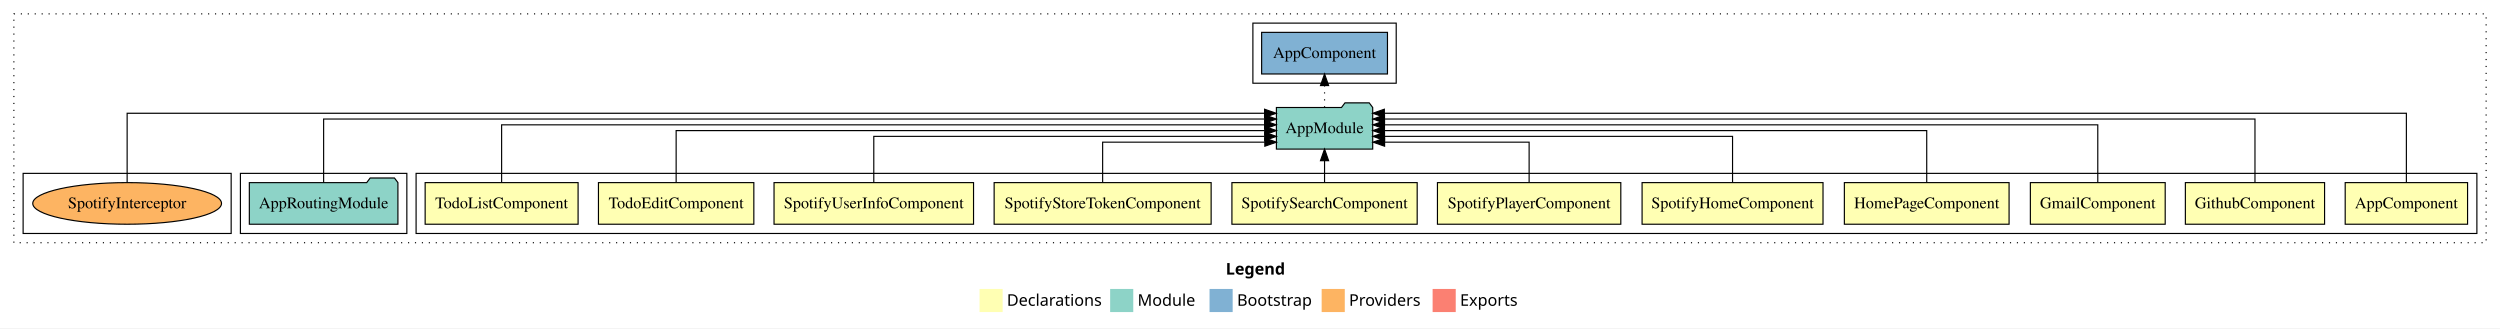
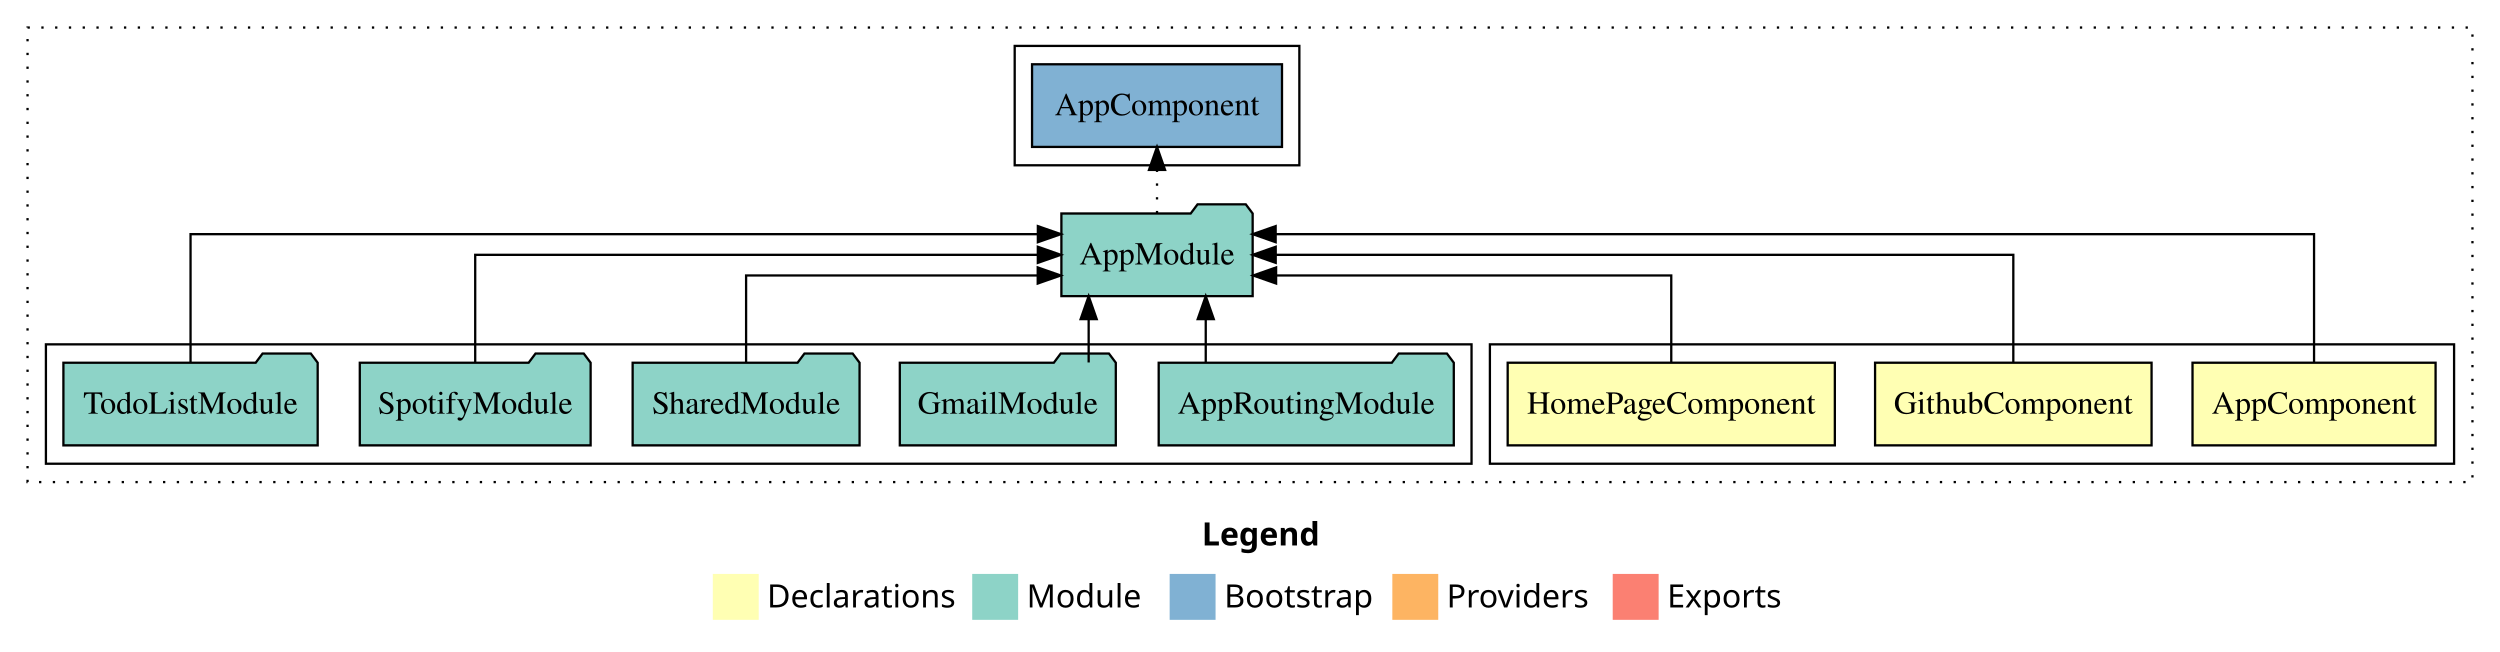
- <svg xmlns="http://www.w3.org/2000/svg" width="2163pt" height="284pt" viewBox="0.00 0.00 2163.00 284.00">
+ <svg xmlns="http://www.w3.org/2000/svg" width="1089pt" height="284pt" viewBox="0.00 0.00 1089.00 284.00">
  <g id="graph0" class="graph" transform="scale(1 1) rotate(0) translate(4 280)">
-     <polygon fill="#ffffff" stroke="transparent" points="-4,4 -4,-280 2159,-280 2159,4 -4,4" />
-     <text text-anchor="start" x="1056.509" y="-42.4" font-family="sans-serif" font-weight="bold" font-size="14.00" fill="#000000">Legend</text>
-     <polygon fill="#ffffb3" stroke="transparent" points="843.5,-10 843.5,-30 863.5,-30 863.5,-10 843.5,-10" />
-     <text text-anchor="start" x="867.129" y="-15.4" font-family="sans-serif" font-size="14.00" fill="#000000">  Declarations</text>
-     <polygon fill="#8dd3c7" stroke="transparent" points="956.5,-10 956.5,-30 976.5,-30 976.5,-10 956.5,-10" />
-     <text text-anchor="start" x="980.225" y="-15.4" font-family="sans-serif" font-size="14.00" fill="#000000">  Module</text>
-     <polygon fill="#80b1d3" stroke="transparent" points="1042.5,-10 1042.5,-30 1062.5,-30 1062.5,-10 1042.5,-10" />
-     <text text-anchor="start" x="1066.281" y="-15.4" font-family="sans-serif" font-size="14.00" fill="#000000">  Bootstrap</text>
-     <polygon fill="#fdb462" stroke="transparent" points="1139.5,-10 1139.5,-30 1159.5,-30 1159.5,-10 1139.5,-10" />
-     <text text-anchor="start" x="1163.173" y="-15.4" font-family="sans-serif" font-size="14.00" fill="#000000">  Providers</text>
-     <polygon fill="#fb8072" stroke="transparent" points="1235.5,-10 1235.5,-30 1255.5,-30 1255.5,-10 1235.5,-10" />
-     <text text-anchor="start" x="1259.226" y="-15.4" font-family="sans-serif" font-size="14.00" fill="#000000">  Exports</text>
+     <polygon fill="#ffffff" stroke="transparent" points="-4,4 -4,-280 1085,-280 1085,4 -4,4" />
+     <text text-anchor="start" x="519.509" y="-42.4" font-family="sans-serif" font-weight="bold" font-size="14.00" fill="#000000">Legend</text>
+     <polygon fill="#ffffb3" stroke="transparent" points="306.5,-10 306.5,-30 326.5,-30 326.5,-10 306.5,-10" />
+     <text text-anchor="start" x="330.129" y="-15.4" font-family="sans-serif" font-size="14.00" fill="#000000">  Declarations</text>
+     <polygon fill="#8dd3c7" stroke="transparent" points="419.5,-10 419.5,-30 439.5,-30 439.5,-10 419.5,-10" />
+     <text text-anchor="start" x="443.225" y="-15.4" font-family="sans-serif" font-size="14.00" fill="#000000">  Module</text>
+     <polygon fill="#80b1d3" stroke="transparent" points="505.5,-10 505.5,-30 525.5,-30 525.5,-10 505.5,-10" />
+     <text text-anchor="start" x="529.281" y="-15.4" font-family="sans-serif" font-size="14.00" fill="#000000">  Bootstrap</text>
+     <polygon fill="#fdb462" stroke="transparent" points="602.5,-10 602.5,-30 622.5,-30 622.5,-10 602.5,-10" />
+     <text text-anchor="start" x="626.173" y="-15.4" font-family="sans-serif" font-size="14.00" fill="#000000">  Providers</text>
+     <polygon fill="#fb8072" stroke="transparent" points="698.5,-10 698.5,-30 718.5,-30 718.5,-10 698.5,-10" />
+     <text text-anchor="start" x="722.226" y="-15.4" font-family="sans-serif" font-size="14.00" fill="#000000">  Exports</text>
    <g id="clust1" class="cluster">
-       <polygon fill="none" stroke="#000000" stroke-dasharray="1,5" points="8,-70 8,-268 2147,-268 2147,-70 8,-70" />
+       <polygon fill="none" stroke="#000000" stroke-dasharray="1,5" points="8,-70 8,-268 1073,-268 1073,-70 8,-70" />
    </g>
    <g id="clust2" class="cluster">
-       <polygon fill="none" stroke="#000000" points="356,-78 356,-130 2139,-130 2139,-78 356,-78" />
+       <polygon fill="none" stroke="#000000" points="645,-78 645,-130 1065,-130 1065,-78 645,-78" />
    </g>
-     <g id="clust14" class="cluster">
-       <polygon fill="none" stroke="#000000" points="204,-78 204,-130 348,-130 348,-78 204,-78" />
+     <g id="clust6" class="cluster">
+       <polygon fill="none" stroke="#000000" points="16,-78 16,-130 637,-130 637,-78 16,-78" />
    </g>
-     <g id="clust16" class="cluster">
-       <polygon fill="none" stroke="#000000" points="1080,-208 1080,-260 1204,-260 1204,-208 1080,-208" />
-     </g>
-     <g id="clust17" class="cluster">
-       <polygon fill="none" stroke="#000000" points="16,-78 16,-130 196,-130 196,-78 16,-78" />
+     <g id="clust8" class="cluster">
+       <polygon fill="none" stroke="#000000" points="438,-208 438,-260 562,-260 562,-208 438,-208" />
    </g>
    <g id="node1" class="node">
-       <polygon fill="#ffffb3" stroke="#000000" points="2130.94,-122 2025.06,-122 2025.06,-86 2130.94,-86 2130.94,-122" />
-       <text text-anchor="middle" x="2078" y="-99.8" font-family="Times,serif" font-size="14.00" fill="#000000">AppComponent</text>
+       <polygon fill="#ffffb3" stroke="#000000" points="1056.94,-122 951.06,-122 951.06,-86 1056.94,-86 1056.94,-122" />
+       <text text-anchor="middle" x="1004" y="-99.8" font-family="Times,serif" font-size="14.00" fill="#000000">AppComponent</text>
    </g>
-     <g id="node12" class="node">
-       <polygon fill="#8dd3c7" stroke="#000000" points="1183.657,-187 1180.657,-191 1159.657,-191 1156.657,-187 1100.343,-187 1100.343,-151 1183.657,-151 1183.657,-187" />
-       <text text-anchor="middle" x="1142" y="-164.8" font-family="Times,serif" font-size="14.00" fill="#000000">AppModule</text>
+     <g id="node4" class="node">
+       <polygon fill="#8dd3c7" stroke="#000000" points="541.657,-187 538.657,-191 517.657,-191 514.657,-187 458.343,-187 458.343,-151 541.657,-151 541.657,-187" />
+       <text text-anchor="middle" x="500" y="-164.8" font-family="Times,serif" font-size="14.00" fill="#000000">AppModule</text>
    </g>
    <g id="edge1" class="edge">
-       <path fill="none" stroke="#000000" d="M2078,-122.091C2078,-145.133 2078,-182 2078,-182 2078,-182 1193.731,-182 1193.731,-182" />
-       <polygon fill="#000000" stroke="#000000" points="1193.731,-178.5 1183.731,-182 1193.731,-185.5 1193.731,-178.5" />
+       <path fill="none" stroke="#000000" d="M1004,-122.292C1004,-144.206 1004,-178 1004,-178 1004,-178 551.673,-178 551.673,-178" />
+       <polygon fill="#000000" stroke="#000000" points="551.673,-174.5 541.673,-178 551.673,-181.5 551.673,-174.5" />
    </g>
    <g id="node2" class="node">
-       <polygon fill="#ffffb3" stroke="#000000" points="2007.22,-122 1886.78,-122 1886.78,-86 2007.22,-86 2007.22,-122" />
-       <text text-anchor="middle" x="1947" y="-99.8" font-family="Times,serif" font-size="14.00" fill="#000000">GithubComponent</text>
+       <polygon fill="#ffffb3" stroke="#000000" points="933.22,-122 812.78,-122 812.78,-86 933.22,-86 933.22,-122" />
+       <text text-anchor="middle" x="873" y="-99.8" font-family="Times,serif" font-size="14.00" fill="#000000">GithubComponent</text>
    </g>
    <g id="edge2" class="edge">
-       <path fill="none" stroke="#000000" d="M1947,-122.045C1947,-143.662 1947,-177 1947,-177 1947,-177 1193.866,-177 1193.866,-177" />
-       <polygon fill="#000000" stroke="#000000" points="1193.866,-173.5 1183.866,-177 1193.866,-180.5 1193.866,-173.5" />
+       <path fill="none" stroke="#000000" d="M873,-122.106C873,-141.339 873,-169 873,-169 873,-169 551.702,-169 551.702,-169" />
+       <polygon fill="#000000" stroke="#000000" points="551.702,-165.5 541.702,-169 551.702,-172.5 551.702,-165.5" />
    </g>
    <g id="node3" class="node">
-       <polygon fill="#ffffb3" stroke="#000000" points="1869.326,-122 1752.674,-122 1752.674,-86 1869.326,-86 1869.326,-122" />
-       <text text-anchor="middle" x="1811" y="-99.8" font-family="Times,serif" font-size="14.00" fill="#000000">GmailComponent</text>
+       <polygon fill="#ffffb3" stroke="#000000" points="795.256,-122 652.744,-122 652.744,-86 795.256,-86 795.256,-122" />
+       <text text-anchor="middle" x="724" y="-99.8" font-family="Times,serif" font-size="14.00" fill="#000000">HomePageComponent</text>
    </g>
    <g id="edge3" class="edge">
-       <path fill="none" stroke="#000000" d="M1811,-122.223C1811,-142.365 1811,-172 1811,-172 1811,-172 1193.849,-172 1193.849,-172" />
-       <polygon fill="#000000" stroke="#000000" points="1193.849,-168.5 1183.849,-172 1193.849,-175.5 1193.849,-168.5" />
+       <path fill="none" stroke="#000000" d="M724,-122.027C724,-138.398 724,-160 724,-160 724,-160 551.87,-160 551.87,-160" />
+       <polygon fill="#000000" stroke="#000000" points="551.87,-156.5 541.87,-160 551.87,-163.5 551.87,-156.5" />
    </g>
-     <g id="node4" class="node">
-       <polygon fill="#ffffb3" stroke="#000000" points="1734.256,-122 1591.744,-122 1591.744,-86 1734.256,-86 1734.256,-122" />
-       <text text-anchor="middle" x="1663" y="-99.8" font-family="Times,serif" font-size="14.00" fill="#000000">HomePageComponent</text>
+     <g id="node10" class="node">
+       <polygon fill="#80b1d3" stroke="#000000" points="554.439,-252 445.561,-252 445.561,-216 554.439,-216 554.439,-252" />
+       <text text-anchor="middle" x="500" y="-229.8" font-family="Times,serif" font-size="14.00" fill="#000000">AppComponent </text>
+     </g>
+     <g id="edge9" class="edge">
+       <path fill="none" stroke="#000000" stroke-dasharray="1,5" d="M500,-187.106C500,-187.106 500,-205.991 500,-205.991" />
+       <polygon fill="#000000" stroke="#000000" points="496.5,-205.991 500,-215.991 503.5,-205.991 496.5,-205.991" />
+     </g>
+     <g id="node5" class="node">
+       <polygon fill="#8dd3c7" stroke="#000000" points="629.274,-122 626.274,-126 605.274,-126 602.274,-122 500.726,-122 500.726,-86 629.274,-86 629.274,-122" />
+       <text text-anchor="middle" x="565" y="-99.8" font-family="Times,serif" font-size="14.00" fill="#000000">AppRoutingModule</text>
    </g>
    <g id="edge4" class="edge">
-       <path fill="none" stroke="#000000" d="M1663,-122.222C1663,-140.828 1663,-167 1663,-167 1663,-167 1193.755,-167 1193.755,-167" />
-       <polygon fill="#000000" stroke="#000000" points="1193.755,-163.5 1183.755,-167 1193.755,-170.5 1193.755,-163.5" />
+       <path fill="none" stroke="#000000" d="M521.221,-122.106C521.221,-122.106 521.221,-140.991 521.221,-140.991" />
+       <polygon fill="#000000" stroke="#000000" points="517.721,-140.991 521.221,-150.991 524.721,-140.991 517.721,-140.991" />
    </g>
-     <g id="node5" class="node">
-       <polygon fill="#ffffb3" stroke="#000000" points="1573.269,-122 1416.731,-122 1416.731,-86 1573.269,-86 1573.269,-122" />
-       <text text-anchor="middle" x="1495" y="-99.8" font-family="Times,serif" font-size="14.00" fill="#000000">SpotifyHomeComponent</text>
+     <g id="node6" class="node">
+       <polygon fill="#8dd3c7" stroke="#000000" points="482.044,-122 479.044,-126 458.044,-126 455.044,-122 387.956,-122 387.956,-86 482.044,-86 482.044,-122" />
+       <text text-anchor="middle" x="435" y="-99.8" font-family="Times,serif" font-size="14.00" fill="#000000">GmailModule</text>
    </g>
    <g id="edge5" class="edge">
-       <path fill="none" stroke="#000000" d="M1495,-122.034C1495,-139.06 1495,-162 1495,-162 1495,-162 1193.88,-162 1193.88,-162" />
-       <polygon fill="#000000" stroke="#000000" points="1193.88,-158.5 1183.88,-162 1193.88,-165.5 1193.88,-158.5" />
+       <path fill="none" stroke="#000000" d="M470.222,-122.106C470.222,-122.106 470.222,-140.991 470.222,-140.991" />
+       <polygon fill="#000000" stroke="#000000" points="466.722,-140.991 470.222,-150.991 473.722,-140.991 466.722,-140.991" />
    </g>
-     <g id="node6" class="node">
-       <polygon fill="#ffffb3" stroke="#000000" points="1398.32,-122 1239.68,-122 1239.68,-86 1398.32,-86 1398.32,-122" />
-       <text text-anchor="middle" x="1319" y="-99.8" font-family="Times,serif" font-size="14.00" fill="#000000">SpotifyPlayerComponent</text>
+     <g id="node7" class="node">
+       <polygon fill="#8dd3c7" stroke="#000000" points="370.423,-122 367.423,-126 346.423,-126 343.423,-122 271.577,-122 271.577,-86 370.423,-86 370.423,-122" />
+       <text text-anchor="middle" x="321" y="-99.8" font-family="Times,serif" font-size="14.00" fill="#000000">SharedModule</text>
    </g>
    <g id="edge6" class="edge">
-       <path fill="none" stroke="#000000" d="M1319,-122.24C1319,-137.571 1319,-157 1319,-157 1319,-157 1193.947,-157 1193.947,-157" />
-       <polygon fill="#000000" stroke="#000000" points="1193.947,-153.5 1183.947,-157 1193.947,-160.5 1193.947,-153.5" />
+       <path fill="none" stroke="#000000" d="M321,-122.027C321,-138.398 321,-160 321,-160 321,-160 448.033,-160 448.033,-160" />
+       <polygon fill="#000000" stroke="#000000" points="448.033,-163.5 458.033,-160 448.032,-156.5 448.033,-163.5" />
    </g>
-     <g id="node7" class="node">
-       <polygon fill="#ffffb3" stroke="#000000" points="1222.144,-122 1061.856,-122 1061.856,-86 1222.144,-86 1222.144,-122" />
-       <text text-anchor="middle" x="1142" y="-99.8" font-family="Times,serif" font-size="14.00" fill="#000000">SpotifySearchComponent</text>
+     <g id="node8" class="node">
+       <polygon fill="#8dd3c7" stroke="#000000" points="253.274,-122 250.274,-126 229.274,-126 226.274,-122 152.726,-122 152.726,-86 253.274,-86 253.274,-122" />
+       <text text-anchor="middle" x="203" y="-99.8" font-family="Times,serif" font-size="14.00" fill="#000000">SpotifyModule</text>
    </g>
    <g id="edge7" class="edge">
-       <path fill="none" stroke="#000000" d="M1142,-122.106C1142,-122.106 1142,-140.991 1142,-140.991" />
-       <polygon fill="#000000" stroke="#000000" points="1138.5,-140.991 1142,-150.991 1145.5,-140.991 1138.5,-140.991" />
+       <path fill="none" stroke="#000000" d="M203,-122.106C203,-141.339 203,-169 203,-169 203,-169 448.077,-169 448.077,-169" />
+       <polygon fill="#000000" stroke="#000000" points="448.077,-172.5 458.077,-169 448.077,-165.5 448.077,-172.5" />
    </g>
-     <g id="node8" class="node">
-       <polygon fill="#ffffb3" stroke="#000000" points="1043.872,-122 856.128,-122 856.128,-86 1043.872,-86 1043.872,-122" />
-       <text text-anchor="middle" x="950" y="-99.8" font-family="Times,serif" font-size="14.00" fill="#000000">SpotifyStoreTokenComponent</text>
+     <g id="node9" class="node">
+       <polygon fill="#8dd3c7" stroke="#000000" points="134.381,-122 131.381,-126 110.381,-126 107.381,-122 23.619,-122 23.619,-86 134.381,-86 134.381,-122" />
+       <text text-anchor="middle" x="79" y="-99.8" font-family="Times,serif" font-size="14.00" fill="#000000">TodoListModule</text>
    </g>
    <g id="edge8" class="edge">
-       <path fill="none" stroke="#000000" d="M950,-122.24C950,-137.571 950,-157 950,-157 950,-157 1090.339,-157 1090.339,-157" />
-       <polygon fill="#000000" stroke="#000000" points="1090.339,-160.5 1100.339,-157 1090.339,-153.5 1090.339,-160.5" />
-     </g>
-     <g id="node9" class="node">
-       <polygon fill="#ffffb3" stroke="#000000" points="838.305,-122 665.695,-122 665.695,-86 838.305,-86 838.305,-122" />
-       <text text-anchor="middle" x="752" y="-99.8" font-family="Times,serif" font-size="14.00" fill="#000000">SpotifyUserInfoComponent</text>
-     </g>
-     <g id="edge9" class="edge">
-       <path fill="none" stroke="#000000" d="M752,-122.034C752,-139.06 752,-162 752,-162 752,-162 1090.263,-162 1090.263,-162" />
-       <polygon fill="#000000" stroke="#000000" points="1090.263,-165.5 1100.263,-162 1090.263,-158.5 1090.263,-165.5" />
-     </g>
-     <g id="node10" class="node">
-       <polygon fill="#ffffb3" stroke="#000000" points="648.219,-122 513.781,-122 513.781,-86 648.219,-86 648.219,-122" />
-       <text text-anchor="middle" x="581" y="-99.8" font-family="Times,serif" font-size="14.00" fill="#000000">TodoEditComponent</text>
-     </g>
-     <g id="edge10" class="edge">
-       <path fill="none" stroke="#000000" d="M581,-122.222C581,-140.828 581,-167 581,-167 581,-167 1090.292,-167 1090.292,-167" />
-       <polygon fill="#000000" stroke="#000000" points="1090.292,-170.5 1100.292,-167 1090.292,-163.5 1090.292,-170.5" />
-     </g>
-     <g id="node11" class="node">
-       <polygon fill="#ffffb3" stroke="#000000" points="496.164,-122 363.836,-122 363.836,-86 496.164,-86 496.164,-122" />
-       <text text-anchor="middle" x="430" y="-99.8" font-family="Times,serif" font-size="14.00" fill="#000000">TodoListComponent</text>
-     </g>
-     <g id="edge11" class="edge">
-       <path fill="none" stroke="#000000" d="M430,-122.223C430,-142.365 430,-172 430,-172 430,-172 1090.119,-172 1090.119,-172" />
-       <polygon fill="#000000" stroke="#000000" points="1090.119,-175.5 1100.119,-172 1090.119,-168.5 1090.119,-175.5" />
-     </g>
-     <g id="node14" class="node">
-       <polygon fill="#80b1d3" stroke="#000000" points="1196.439,-252 1087.561,-252 1087.561,-216 1196.439,-216 1196.439,-252" />
-       <text text-anchor="middle" x="1142" y="-229.8" font-family="Times,serif" font-size="14.00" fill="#000000">AppComponent </text>
-     </g>
-     <g id="edge13" class="edge">
-       <path fill="none" stroke="#000000" stroke-dasharray="1,5" d="M1142,-187.106C1142,-187.106 1142,-205.991 1142,-205.991" />
-       <polygon fill="#000000" stroke="#000000" points="1138.5,-205.991 1142,-215.991 1145.5,-205.991 1138.5,-205.991" />
-     </g>
-     <g id="node13" class="node">
-       <polygon fill="#8dd3c7" stroke="#000000" points="340.274,-122 337.274,-126 316.274,-126 313.274,-122 211.726,-122 211.726,-86 340.274,-86 340.274,-122" />
-       <text text-anchor="middle" x="276" y="-99.8" font-family="Times,serif" font-size="14.00" fill="#000000">AppRoutingModule</text>
-     </g>
-     <g id="edge12" class="edge">
-       <path fill="none" stroke="#000000" d="M276,-122.045C276,-143.662 276,-177 276,-177 276,-177 1090.231,-177 1090.231,-177" />
-       <polygon fill="#000000" stroke="#000000" points="1090.231,-180.5 1100.231,-177 1090.231,-173.5 1090.231,-180.5" />
-     </g>
-     <g id="node15" class="node">
-       <ellipse fill="#fdb462" stroke="#000000" cx="106" cy="-104" rx="81.66" ry="18" />
-       <text text-anchor="middle" x="106" y="-99.8" font-family="Times,serif" font-size="14.00" fill="#000000">SpotifyInterceptor</text>
-     </g>
-     <g id="edge14" class="edge">
-       <path fill="none" stroke="#000000" d="M106,-122.091C106,-145.133 106,-182 106,-182 106,-182 1090.104,-182 1090.104,-182" />
-       <polygon fill="#000000" stroke="#000000" points="1090.104,-185.5 1100.104,-182 1090.104,-178.5 1090.104,-185.5" />
+       <path fill="none" stroke="#000000" d="M79,-122.292C79,-144.206 79,-178 79,-178 79,-178 448.094,-178 448.094,-178" />
+       <polygon fill="#000000" stroke="#000000" points="448.094,-181.5 458.094,-178 448.094,-174.5 448.094,-181.5" />
    </g>
  </g>
</svg>
